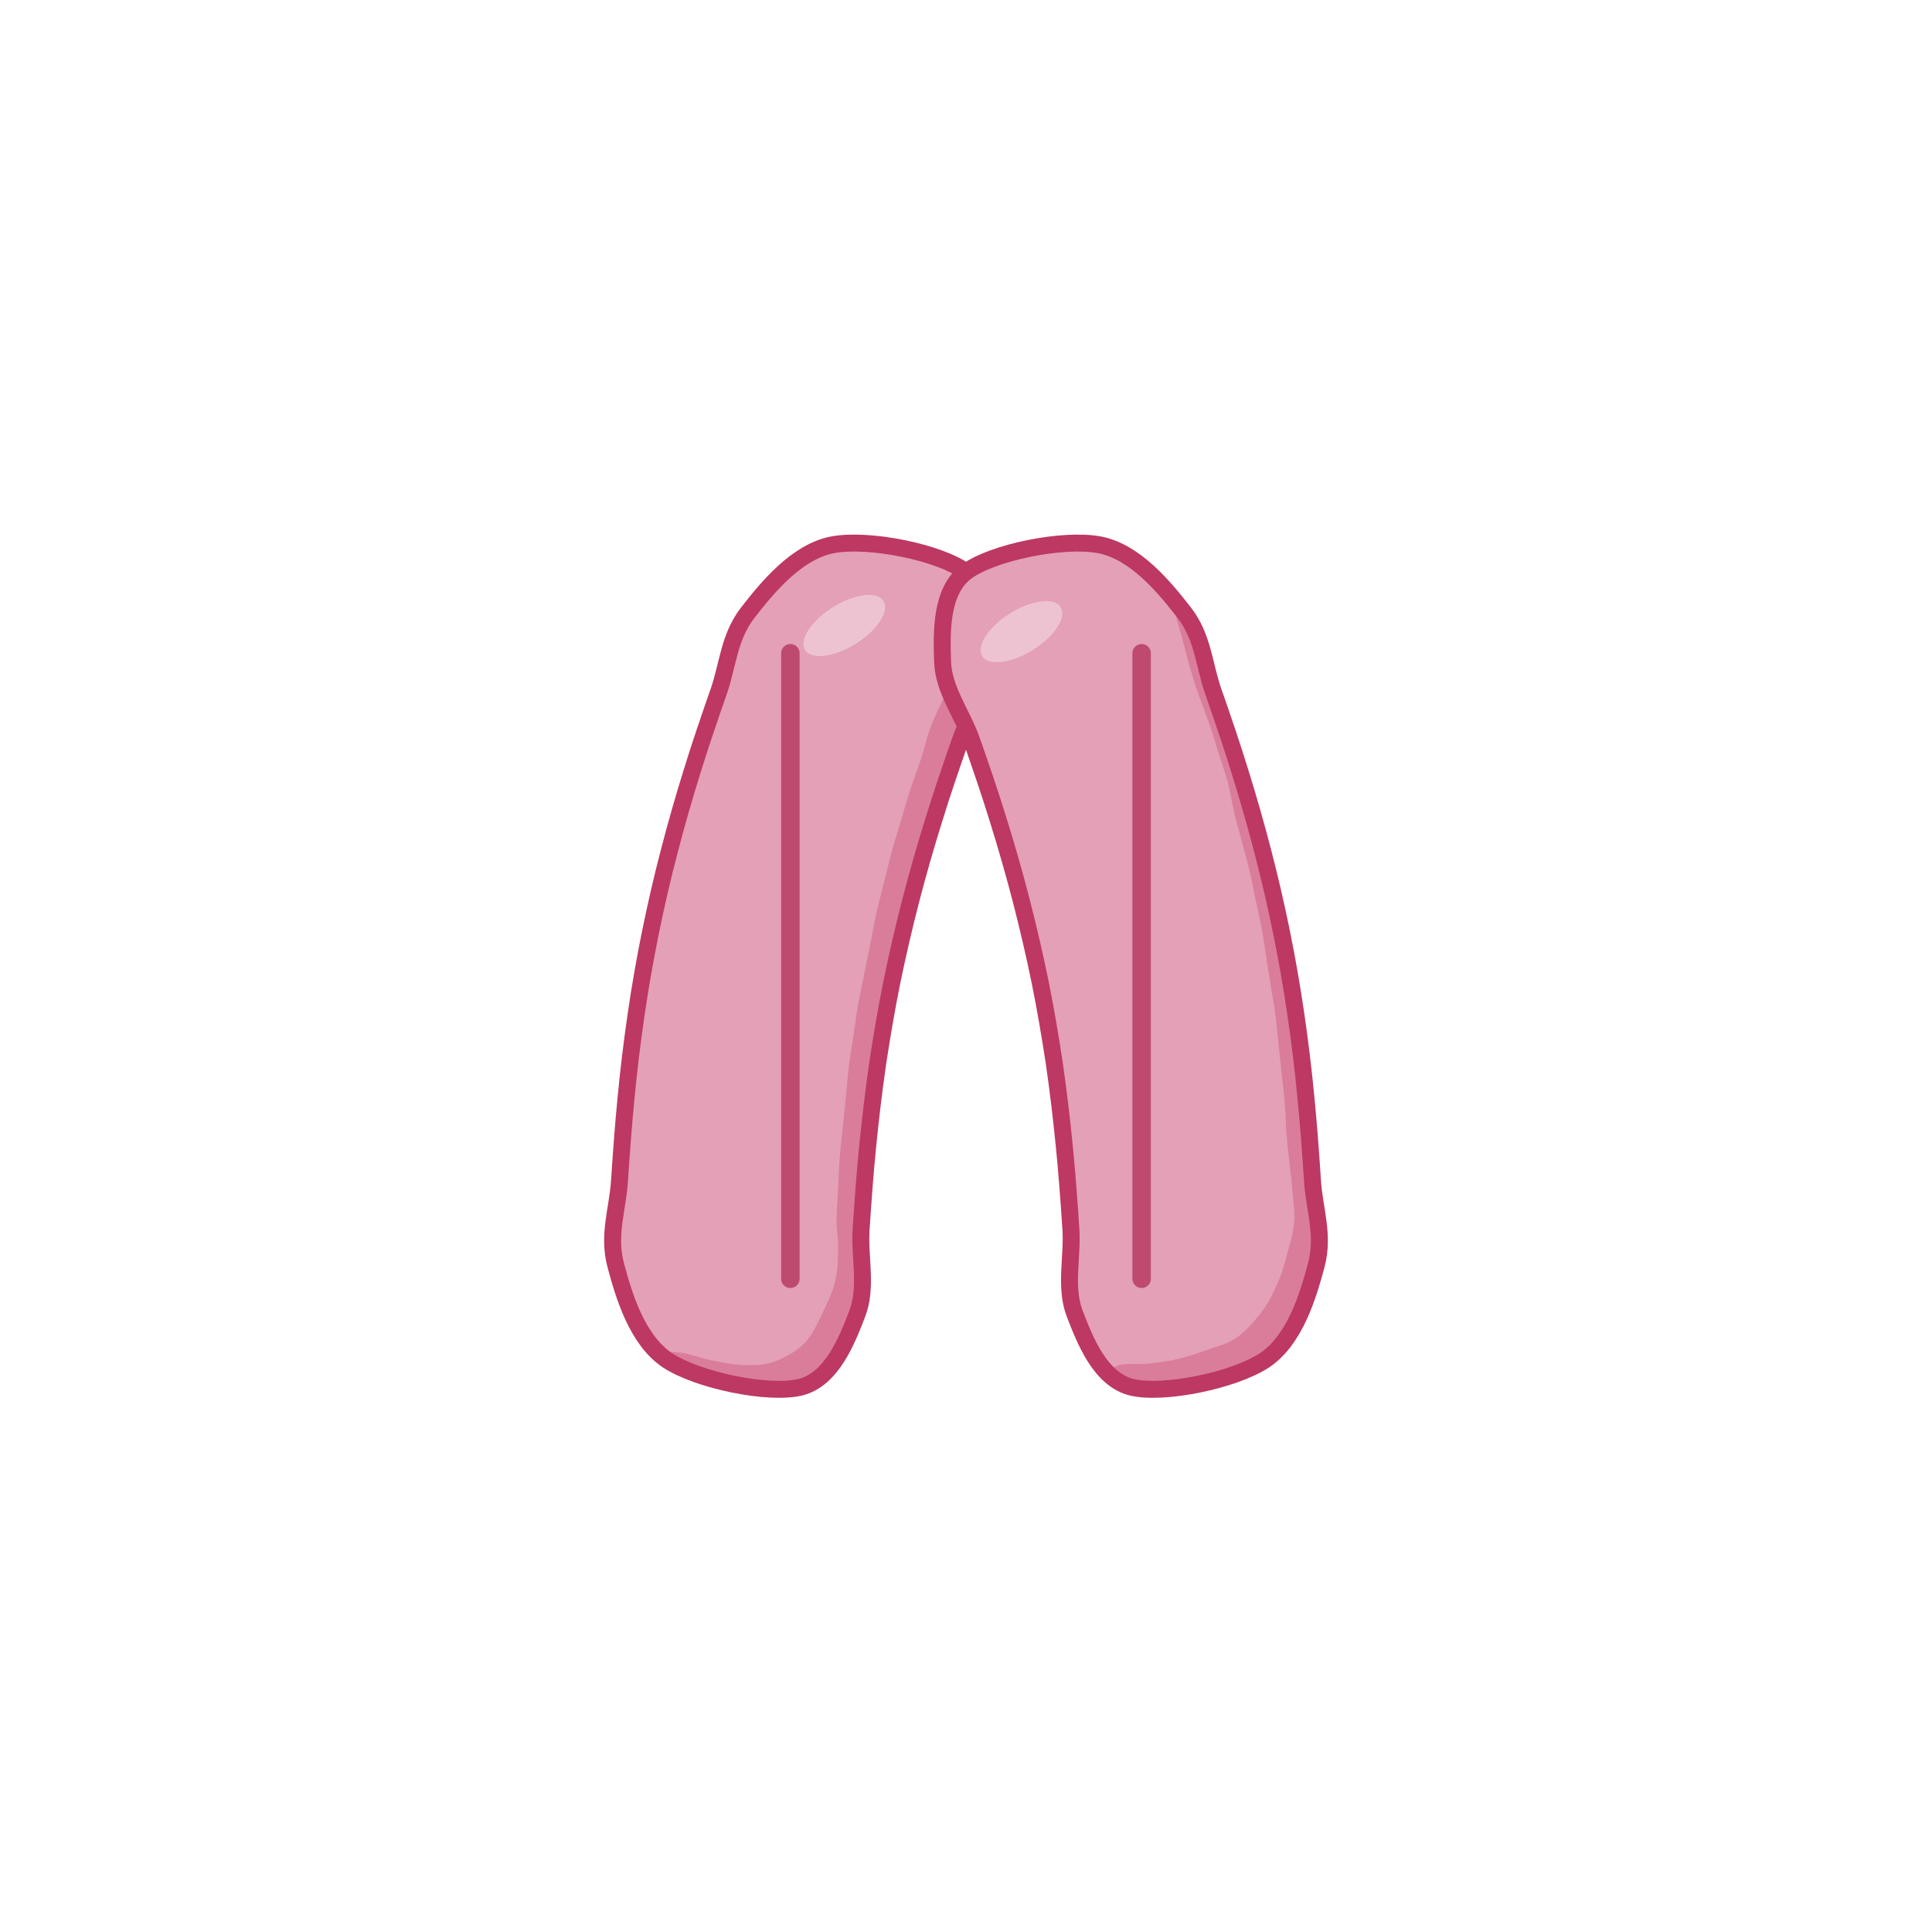
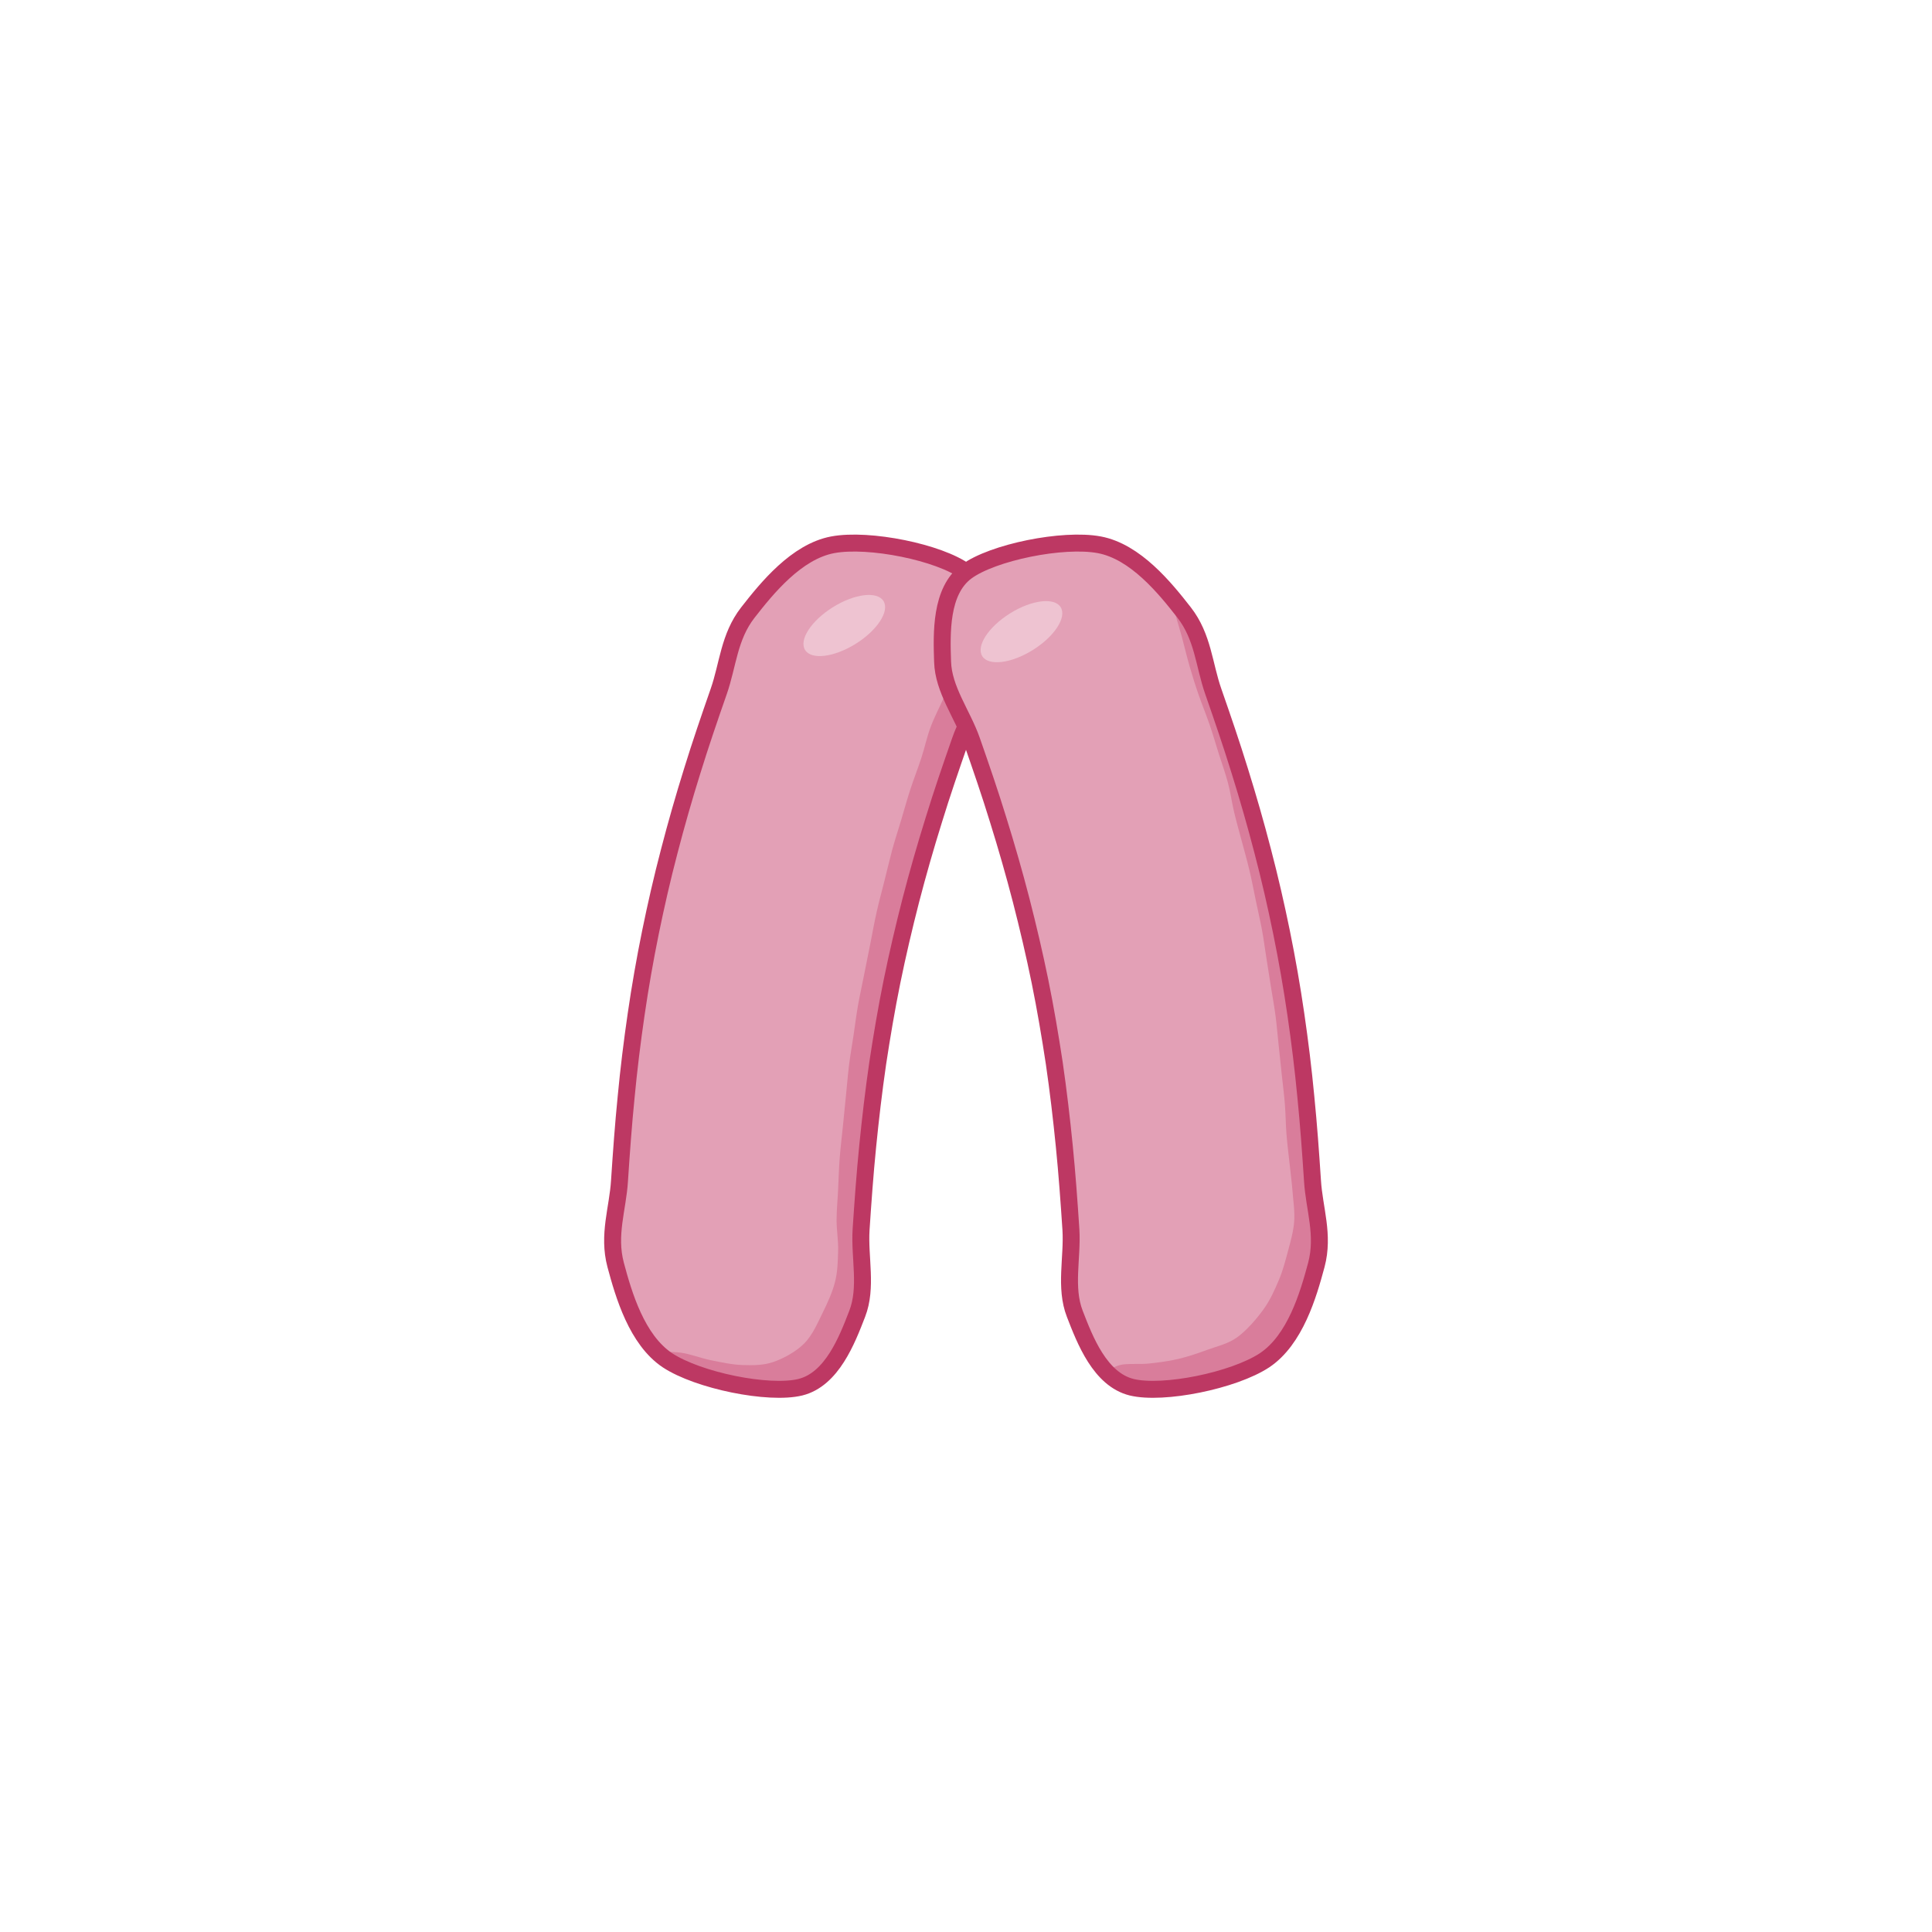
<svg xmlns="http://www.w3.org/2000/svg" viewBox="0 0 1254 1254" width="1254" height="1254">
  <g id="half-a">
    <path d="M626.8 371.1C643.7 383.7 642.8 411.1 642.2 429.4C641.7 447.6 629.3 463.5 623.3 480.6C617.3 497.8 611.4 514.9 606.1 532.2C600.7 549.5 595.7 566.9 591.2 584.3C586.7 601.8 582.6 619.3 579.0 636.9C575.4 654.6 572.4 672.3 569.7 690.1C567.1 708.0 565.0 725.9 563.2 743.9C561.4 761.9 560.1 780.0 558.9 798.2C557.8 816.3 563.0 835.7 556.4 852.7C549.8 869.8 540.0 895.3 519.5 900.4C499.0 905.4 453.2 896.1 433.2 882.9C413.3 869.6 404.8 840.4 399.6 821.0C394.4 801.5 401.0 784.5 402.1 766.4C403.3 748.2 404.6 730.1 406.4 712.1C408.1 694.1 410.3 676.2 412.9 658.4C415.5 640.5 418.6 622.8 422.2 605.1C425.8 587.5 429.8 570.0 434.4 552.5C438.9 535.1 443.9 517.7 449.3 500.4C454.6 483.2 460.5 466.0 466.5 448.8C472.5 431.7 473.1 413.4 485.4 397.6C497.8 381.7 517.0 358.0 540.5 353.6C564.1 349.2 609.8 358.5 626.8 371.1Z" fill="#E3A0B6" />
    <path d="M624.0 372.0C622.7 374.2 625.7 385.3 626.0 392.0C626.3 398.7 626.7 405.3 626.0 412.0C625.3 418.7 624.2 425.3 622.0 432.0C619.8 438.7 616.0 445.3 613.0 452.0C610.0 458.7 606.5 465.3 604.0 472.0C601.5 478.7 600.2 485.3 598.0 492.0C595.8 498.7 593.2 505.3 591.0 512.0C588.8 518.7 587.0 525.3 585.0 532.0C583.0 538.7 580.8 545.3 579.0 552.0C577.2 558.7 575.7 565.3 574.0 572.0C572.3 578.7 570.5 585.3 569.0 592.0C567.5 598.7 566.3 605.3 565.0 612.0C563.7 618.7 562.3 625.3 561.0 632.0C559.7 638.7 558.2 645.3 557.0 652.0C555.8 658.7 555.0 665.3 554.0 672.0C553.0 678.7 551.8 685.3 551.0 692.0C550.2 698.7 549.7 705.3 549.0 712.0C548.3 718.7 547.7 725.3 547.0 732.0C546.3 738.7 545.5 745.3 545.0 752.0C544.5 758.7 544.3 765.3 544.0 772.0C543.7 778.7 543.0 785.3 543.0 792.0C543.0 798.7 544.2 805.3 544.0 812.0C543.8 818.7 543.7 825.3 542.0 832.0C540.3 838.7 537.3 845.3 534.0 852.0C530.7 858.7 527.3 866.7 522.0 872.0C516.7 877.3 508.7 881.7 502.0 884.0C495.3 886.3 488.7 886.2 482.0 886.0C475.3 885.8 468.7 884.3 462.0 883.0C455.3 881.7 447.7 878.7 442.0 878.0C436.3 877.3 427.0 877.0 428.0 879.0C429.0 881.0 441.3 887.0 448.0 890.0C454.7 893.0 461.3 895.2 468.0 897.0C474.7 898.8 481.3 900.2 488.0 901.0C494.7 901.8 501.3 902.7 508.0 902.0C514.7 901.3 521.8 900.8 528.0 897.0C534.2 893.2 540.7 885.3 545.0 879.0C549.3 872.7 551.7 865.7 554.0 859.0C556.3 852.3 558.2 845.7 559.0 839.0C559.8 832.3 559.0 825.7 559.0 819.0C559.0 812.3 558.8 805.7 559.0 799.0C559.2 792.3 559.5 785.7 560.0 779.0C560.5 772.3 561.3 765.7 562.0 759.0C562.7 752.3 563.3 745.7 564.0 739.0C564.7 732.3 565.3 725.7 566.0 719.0C566.7 712.3 567.2 705.7 568.0 699.0C568.8 692.3 569.8 685.7 571.0 679.0C572.2 672.3 573.7 665.7 575.0 659.0C576.3 652.3 577.7 645.7 579.0 639.0C580.3 632.3 581.7 625.7 583.0 619.0C584.3 612.3 585.3 605.7 587.0 599.0C588.7 592.3 591.2 585.7 593.0 579.0C594.8 572.3 596.2 565.7 598.0 559.0C599.8 552.3 602.0 545.7 604.0 539.0C606.0 532.3 607.8 525.7 610.0 519.0C612.2 512.3 614.7 505.7 617.0 499.0C619.3 492.3 621.3 485.7 624.0 479.0C626.7 472.3 630.2 465.7 633.0 459.0C635.8 452.3 639.5 445.7 641.0 439.0C642.5 432.3 642.0 425.7 642.0 419.0C642.0 412.3 642.3 405.7 641.0 399.0C639.7 392.3 636.8 383.5 634.0 379.0C631.2 374.5 625.3 369.8 624.0 372.0Z" fill="#D97D9B" />
    <ellipse cx="548" cy="406" rx="30" ry="14" transform="rotate(-32 548 406)" fill="#F1CFDA" opacity="0.75" />
    <path d="M626.8 371.1C643.7 383.7 642.8 411.1 642.2 429.4C641.7 447.6 629.3 463.5 623.3 480.6C617.3 497.8 611.4 514.9 606.1 532.2C600.7 549.5 595.7 566.9 591.2 584.3C586.7 601.8 582.6 619.3 579.0 636.9C575.4 654.6 572.4 672.3 569.7 690.1C567.1 708.0 565.0 725.9 563.2 743.9C561.4 761.9 560.1 780.0 558.9 798.2C557.8 816.3 563.0 835.7 556.4 852.7C549.8 869.8 540.0 895.3 519.5 900.4C499.0 905.4 453.2 896.1 433.2 882.9C413.3 869.6 404.8 840.4 399.6 821.0C394.4 801.5 401.0 784.5 402.1 766.4C403.3 748.2 404.6 730.1 406.4 712.1C408.1 694.1 410.3 676.2 412.9 658.4C415.5 640.5 418.6 622.8 422.2 605.1C425.8 587.5 429.8 570.0 434.4 552.5C438.9 535.1 443.9 517.7 449.3 500.4C454.6 483.2 460.5 466.0 466.5 448.8C472.5 431.7 473.1 413.4 485.4 397.6C497.8 381.7 517.0 358.0 540.5 353.6C564.1 349.2 609.8 358.5 626.8 371.1Z" fill="none" stroke="#BD3863" stroke-width="11" stroke-linejoin="round" />
-     <path d="M513 424 L 513 830" stroke="#B5355F" stroke-width="12" stroke-linecap="round" opacity="0.8" />
  </g>
  <g id="half-b">
    <path d="M713.5 353.6C737.0 358.0 756.2 381.7 768.6 397.6C780.9 413.4 781.5 431.7 787.5 448.8C793.5 466.0 799.4 483.2 804.7 500.4C810.1 517.7 815.1 535.1 819.6 552.5C824.2 570.0 828.2 587.5 831.8 605.1C835.4 622.8 838.5 640.5 841.1 658.4C843.7 676.2 845.9 694.1 847.6 712.1C849.4 730.1 850.7 748.2 851.9 766.4C853.0 784.5 859.6 801.5 854.4 821.0C849.2 840.4 840.7 869.6 820.8 882.9C800.8 896.1 755.0 905.4 734.5 900.4C714.0 895.3 704.2 869.8 697.6 852.7C691.0 835.7 696.2 816.3 695.1 798.2C693.9 780.0 692.6 761.9 690.8 743.9C689.0 725.9 686.9 708.0 684.3 690.1C681.6 672.3 678.6 654.6 675.0 636.9C671.4 619.3 667.3 601.8 662.8 584.3C658.3 566.9 653.3 549.5 647.9 532.2C642.6 514.9 636.7 497.8 630.7 480.6C624.7 463.5 612.3 447.6 611.8 429.4C611.2 411.1 610.3 383.7 627.2 371.1C644.2 358.5 689.9 349.2 713.5 353.6Z" fill="#E3A0B6" />
    <path d="M762.0 394.0C762.0 396.8 765.3 406.7 767.0 413.0C768.7 419.3 770.2 425.7 772.0 432.0C773.8 438.3 775.8 444.7 778.0 451.0C780.2 457.3 782.8 463.7 785.0 470.0C787.2 476.3 789.0 482.7 791.0 489.0C793.0 495.3 795.3 501.7 797.0 508.0C798.7 514.3 799.5 520.7 801.0 527.0C802.5 533.3 804.3 539.7 806.0 546.0C807.7 552.3 809.5 558.7 811.0 565.0C812.5 571.3 813.7 577.7 815.0 584.0C816.3 590.3 817.8 596.7 819.0 603.0C820.2 609.3 821.0 615.7 822.0 622.0C823.0 628.3 824.0 634.7 825.0 641.0C826.0 647.3 827.2 653.7 828.0 660.0C828.8 666.3 829.3 672.7 830.0 679.0C830.7 685.3 831.3 691.7 832.0 698.0C832.7 704.3 833.5 710.7 834.0 717.0C834.5 723.3 834.5 729.7 835.0 736.0C835.5 742.3 836.3 748.7 837.0 755.0C837.7 761.3 838.5 767.7 839.0 774.0C839.5 780.3 840.5 786.7 840.0 793.0C839.5 799.3 837.7 805.7 836.0 812.0C834.3 818.3 832.7 824.7 830.0 831.0C827.3 837.3 824.5 843.8 820.0 850.0C815.5 856.2 809.0 863.7 803.0 868.0C797.0 872.3 790.3 873.7 784.0 876.0C777.7 878.3 771.3 880.5 765.0 882.0C758.7 883.5 752.3 884.3 746.0 885.0C739.7 885.7 731.3 884.8 727.0 886.0C722.7 887.2 718.0 889.5 720.0 892.0C722.0 894.5 732.7 899.5 739.0 901.0C745.3 902.5 751.7 901.5 758.0 901.0C764.3 900.5 770.7 899.2 777.0 898.0C783.3 896.8 789.7 896.0 796.0 894.0C802.3 892.0 808.8 889.8 815.0 886.0C821.2 882.2 828.2 876.7 833.0 871.0C837.8 865.3 841.0 858.3 844.0 852.0C847.0 845.7 849.0 839.3 851.0 833.0C853.0 826.7 855.2 820.3 856.0 814.0C856.8 807.7 856.5 801.3 856.0 795.0C855.5 788.7 853.8 782.3 853.0 776.0C852.2 769.7 851.5 763.3 851.0 757.0C850.5 750.7 850.5 744.3 850.0 738.0C849.5 731.7 848.7 725.3 848.0 719.0C847.3 712.7 846.7 706.3 846.0 700.0C845.3 693.7 844.7 687.3 844.0 681.0C843.3 674.7 842.8 668.3 842.0 662.0C841.2 655.7 840.0 649.3 839.0 643.0C838.0 636.7 837.2 630.3 836.0 624.0C834.8 617.7 833.3 611.3 832.0 605.0C830.7 598.7 829.5 592.3 828.0 586.0C826.5 579.7 824.5 573.3 823.0 567.0C821.5 560.7 820.7 554.3 819.0 548.0C817.3 541.7 814.8 535.3 813.0 529.0C811.2 522.7 809.8 516.3 808.0 510.0C806.2 503.7 804.0 497.3 802.0 491.0C800.0 484.7 798.2 478.3 796.0 472.0C793.8 465.7 791.2 459.3 789.0 453.0C786.8 446.7 784.8 440.3 783.0 434.0C781.2 427.7 780.7 421.3 778.0 415.0C775.3 408.7 769.7 399.5 767.0 396.0C764.3 392.5 762.0 391.2 762.0 394.0Z" fill="#D97D9B" />
    <ellipse cx="663" cy="410" rx="30" ry="14" transform="rotate(-32 663 410)" fill="#F1CFDA" opacity="0.75" />
    <path d="M713.5 353.6C737.0 358.0 756.2 381.7 768.6 397.6C780.9 413.4 781.5 431.7 787.5 448.8C793.5 466.0 799.4 483.2 804.7 500.4C810.1 517.7 815.1 535.1 819.6 552.5C824.2 570.0 828.2 587.5 831.8 605.1C835.4 622.8 838.5 640.5 841.1 658.4C843.7 676.2 845.9 694.1 847.6 712.1C849.4 730.1 850.7 748.2 851.9 766.4C853.0 784.5 859.6 801.5 854.4 821.0C849.2 840.4 840.7 869.6 820.8 882.9C800.8 896.1 755.0 905.4 734.5 900.4C714.0 895.3 704.2 869.8 697.6 852.7C691.0 835.7 696.2 816.3 695.1 798.2C693.9 780.0 692.6 761.9 690.8 743.9C689.0 725.9 686.9 708.0 684.3 690.1C681.6 672.3 678.6 654.6 675.0 636.9C671.4 619.3 667.3 601.8 662.8 584.3C658.3 566.9 653.3 549.5 647.9 532.2C642.6 514.9 636.7 497.8 630.7 480.6C624.7 463.5 612.3 447.6 611.8 429.4C611.2 411.1 610.3 383.7 627.2 371.1C644.2 358.5 689.9 349.2 713.5 353.6Z" fill="none" stroke="#BD3863" stroke-width="11" stroke-linejoin="round" />
-     <path d="M741 424 L 741 830" stroke="#B5355F" stroke-width="12" stroke-linecap="round" opacity="0.8" />
  </g>
</svg>
